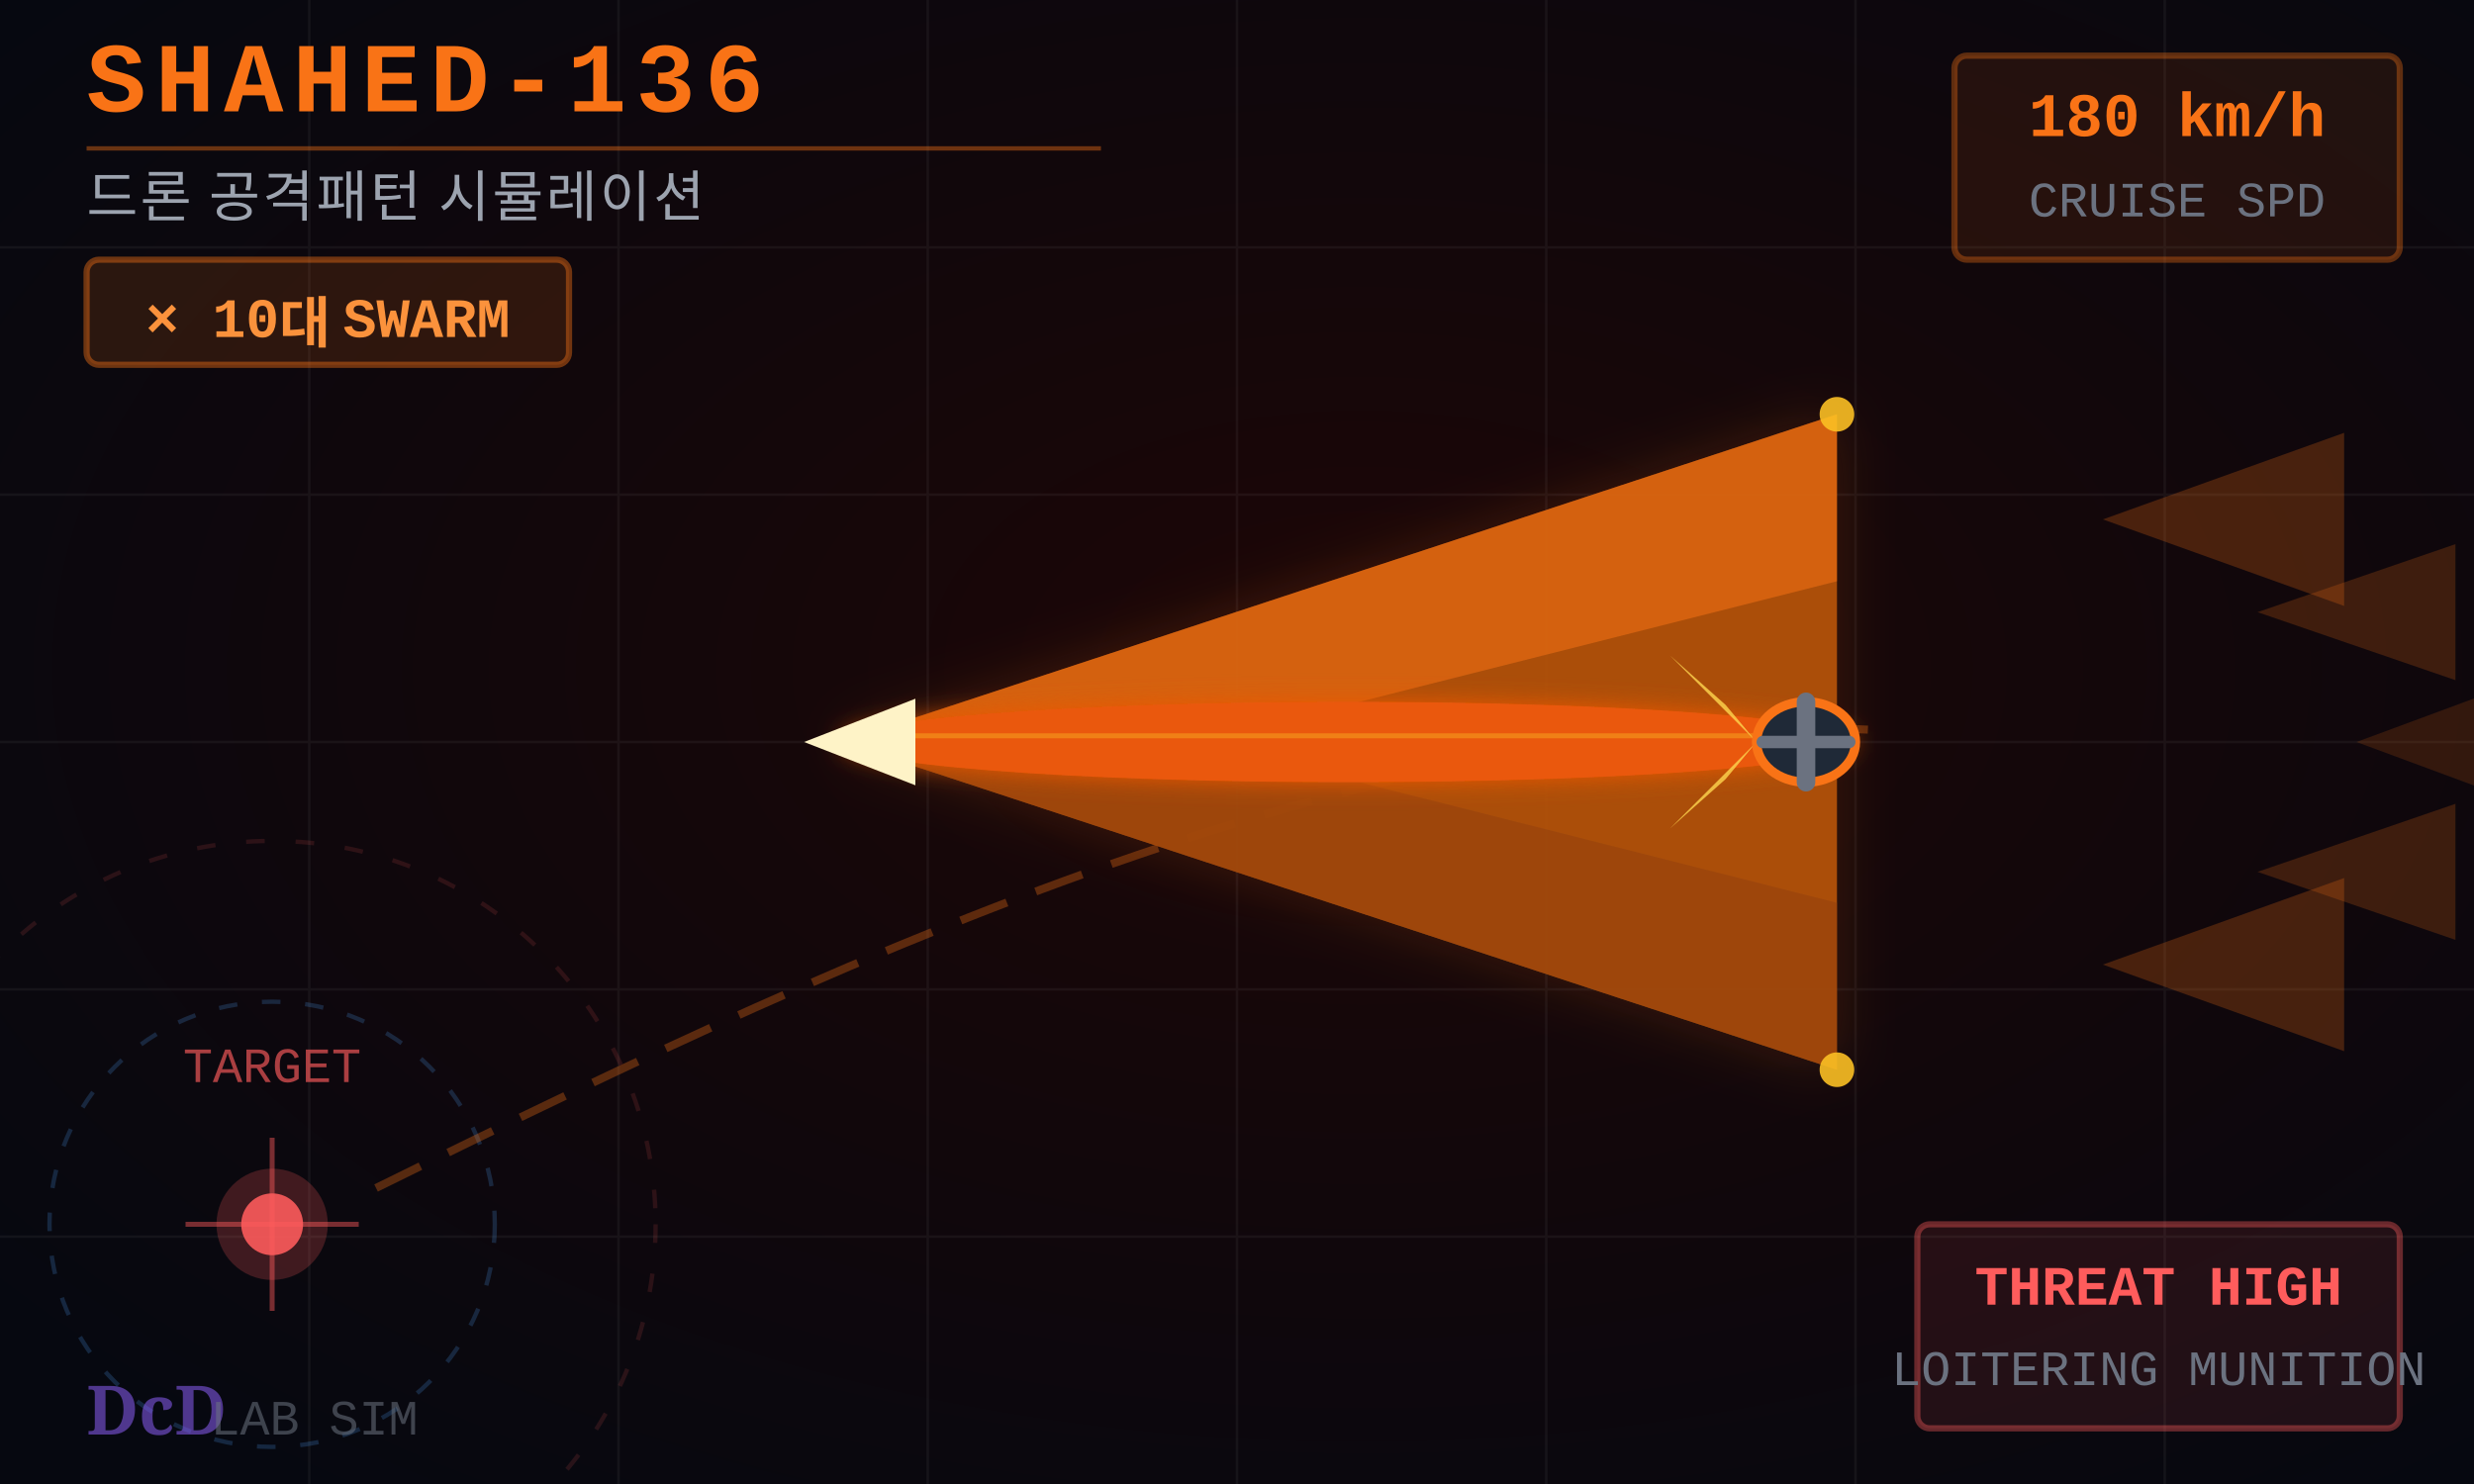
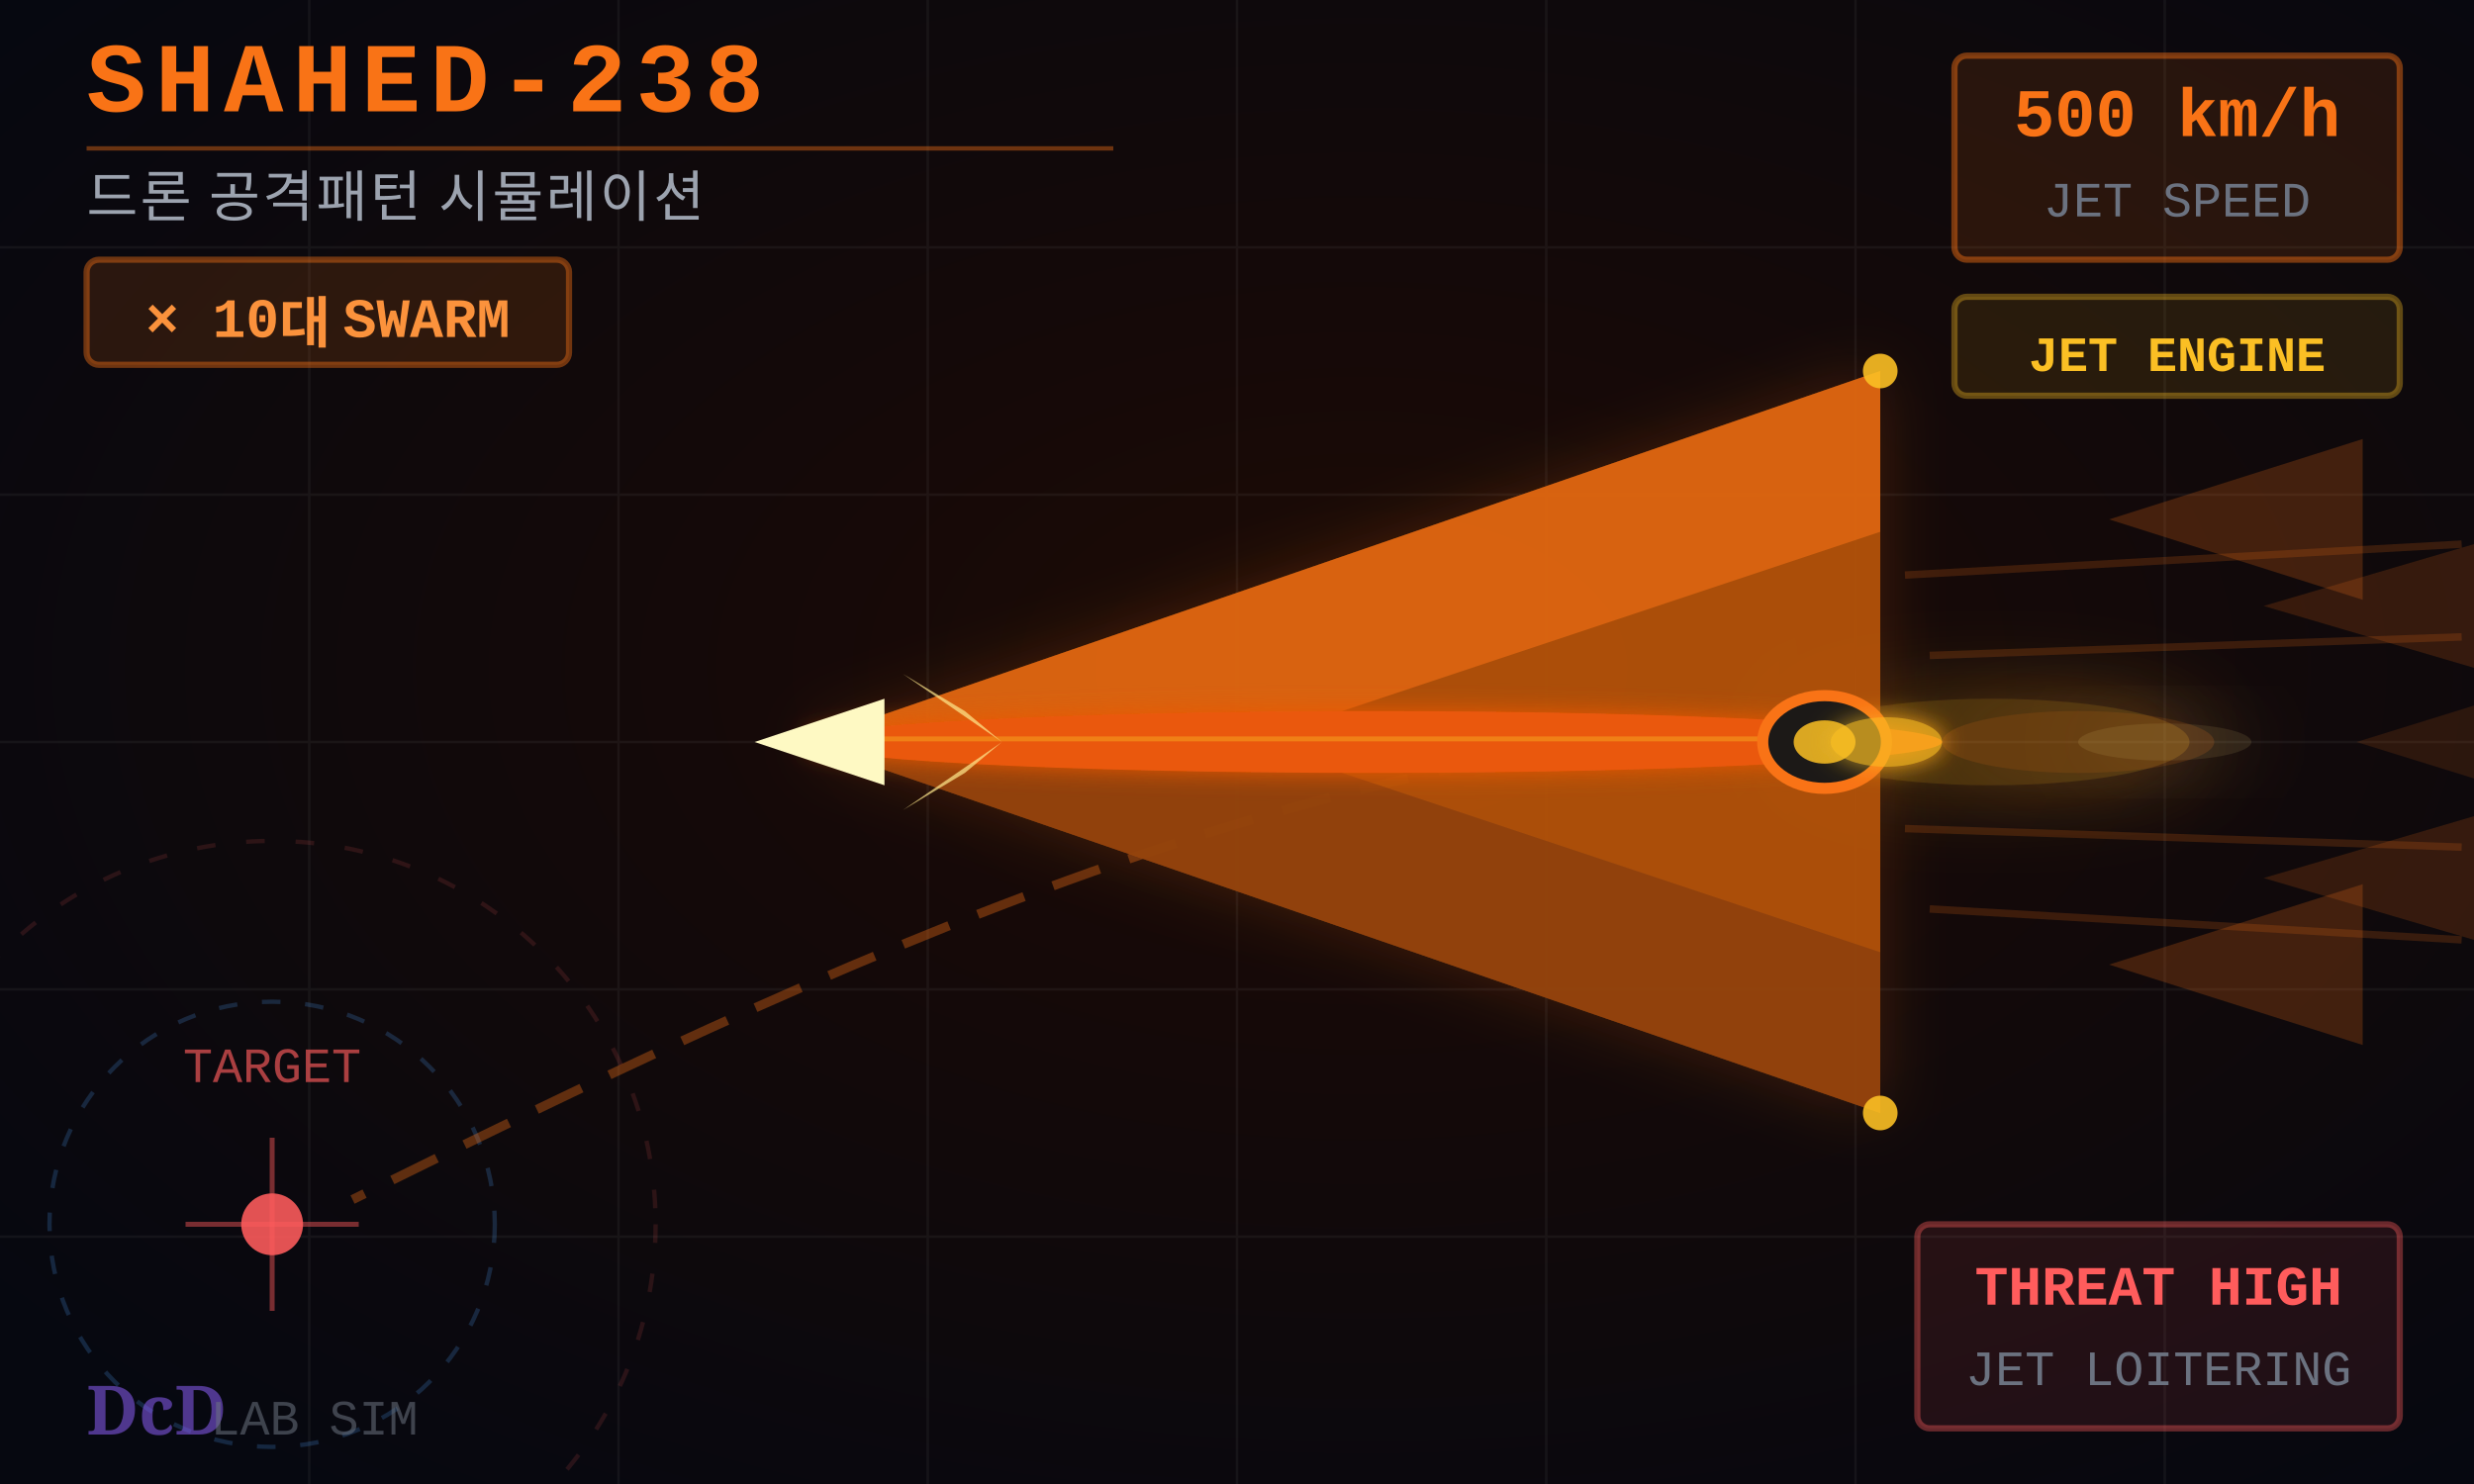
<svg xmlns="http://www.w3.org/2000/svg" viewBox="0 0 400 240" width="400" height="240">
  <defs>
    <radialGradient id="bg" cx="55%" cy="45%" r="70%">
-       <stop offset="0%" stop-color="#1d0606" />
+       <stop offset="0%" stop-color="#1d0a04" />
      <stop offset="100%" stop-color="#060810" />
    </radialGradient>
    <filter id="glow" x="-25%" y="-25%" width="150%" height="150%">
-       <feGaussianBlur in="SourceGraphic" stdDeviation="4.5" result="b" />
+       <feGaussianBlur in="SourceGraphic" stdDeviation="5" result="b" />
      <feMerge>
        <feMergeNode in="b" />
        <feMergeNode in="SourceGraphic" />
      </feMerge>
    </filter>
    <filter id="sm" x="-20%" y="-60%" width="140%" height="220%">
      <feGaussianBlur in="SourceGraphic" stdDeviation="2" result="b" />
+       <feMerge>
+         <feMergeNode in="b" />
+         <feMergeNode in="SourceGraphic" />
+       </feMerge>
+     </filter>
+     <filter id="jet" x="-50%" y="-100%" width="300%" height="300%">
+       <feGaussianBlur in="SourceGraphic" stdDeviation="7" result="b" />
      <feMerge>
        <feMergeNode in="b" />
        <feMergeNode in="SourceGraphic" />
      </feMerge>
    </filter>
  </defs>
  <rect width="400" height="240" fill="url(#bg)" />
  <g stroke="#ffffff" stroke-width="0.4" opacity="0.05">
    <line x1="50" y1="0" x2="50" y2="240" />
    <line x1="100" y1="0" x2="100" y2="240" />
    <line x1="150" y1="0" x2="150" y2="240" />
    <line x1="200" y1="0" x2="200" y2="240" />
    <line x1="250" y1="0" x2="250" y2="240" />
    <line x1="300" y1="0" x2="300" y2="240" />
    <line x1="350" y1="0" x2="350" y2="240" />
    <line x1="0" y1="40" x2="400" y2="40" />
    <line x1="0" y1="80" x2="400" y2="80" />
    <line x1="0" y1="120" x2="400" y2="120" />
    <line x1="0" y1="160" x2="400" y2="160" />
    <line x1="0" y1="200" x2="400" y2="200" />
  </g>
+   <g stroke="#f97316" stroke-width="1.2" opacity="0.18">
+     <line x1="308" y1="93" x2="398" y2="88" />
+     <line x1="312" y1="106" x2="398" y2="103" />
+     <line x1="308" y1="134" x2="398" y2="137" />
+     <line x1="312" y1="147" x2="398" y2="152" />
+   </g>
  <circle cx="44" cy="198" r="36" fill="none" stroke="#4fa3ff" stroke-width="0.7" stroke-dasharray="3,4" opacity="0.2" />
  <circle cx="44" cy="198" r="62" fill="none" stroke="#ff5c5c" stroke-width="0.7" stroke-dasharray="3,5" opacity="0.13" />
-   <circle cx="44" cy="198" r="9" fill="rgba(255,92,92,0.22)" />
  <circle cx="44" cy="198" r="5" fill="#ff5c5c" opacity="0.88" />
  <line x1="44" y1="184" x2="44" y2="212" stroke="#ff5c5c" stroke-width="0.8" opacity="0.45" />
  <line x1="30" y1="198" x2="58" y2="198" stroke="#ff5c5c" stroke-width="0.8" opacity="0.45" />
  <text x="44" y="175" text-anchor="middle" fill="#ff5c5c" font-family="'Courier New',monospace" font-size="8" opacity="0.65">TARGET</text>
-   <path d="M 302,118 C 220,114 130,158 57,194" fill="none" stroke="#f97316" stroke-width="1.3" stroke-dasharray="8,5" opacity="0.32" />
+   <path d="M 305,118 C 220,114 130,158 57,194" fill="none" stroke="#f97316" stroke-width="1.5" stroke-dasharray="8,5" opacity="0.35" />
+   <ellipse cx="322" cy="120" rx="32" ry="7" fill="#fbbf24" filter="url(#jet)" opacity="0.22" />
+   <ellipse cx="336" cy="120" rx="22" ry="5" fill="#f97316" filter="url(#jet)" opacity="0.18" />
+   <ellipse cx="350" cy="120" rx="14" ry="3" fill="#fde68a" filter="url(#jet)" opacity="0.12" />
  <g fill="#f97316">
-     <g opacity="0.24" transform="translate(356,84)">
-       <polygon points="-16,0 23,-14 23,14" />
+     <g opacity="0.22" transform="translate(358,84)">
+       <polygon points="-17,0 24,-13 24,13" />
    </g>
-     <g opacity="0.20" transform="translate(378,99)">
-       <polygon points="-13,0 19,-11 19,11" />
+     <g opacity="0.17" transform="translate(380,98)">
+       <polygon points="-14,0 20,-10 20,10" />
    </g>
-     <g opacity="0.24" transform="translate(356,156)">
-       <polygon points="-16,0 23,-14 23,14" />
+     <g opacity="0.22" transform="translate(358,156)">
+       <polygon points="-17,0 24,-13 24,13" />
    </g>
-     <g opacity="0.20" transform="translate(378,141)">
-       <polygon points="-13,0 19,-11 19,11" />
+     <g opacity="0.17" transform="translate(380,142)">
+       <polygon points="-14,0 20,-10 20,10" />
    </g>
-     <g opacity="0.16" transform="translate(392,120)">
-       <polygon points="-11,0 16,-10 16,10" />
+     <g opacity="0.13" transform="translate(393,120)">
+       <polygon points="-12,0 17,-9  17,9" />
    </g>
  </g>
-   <polygon points="136,120 297,67 297,173" fill="#f97316" filter="url(#glow)" opacity="0.18" />
-   <polygon points="136,120 297,67 297,173" fill="#b45309" opacity="0.92" />
-   <polygon points="136,120 297,67 297,94 202,118" fill="#f97316" opacity="0.52" />
-   <polygon points="136,120 297,173 297,146 202,122" fill="#92400e" opacity="0.52" />
-   <ellipse cx="218" cy="120" rx="82" ry="6.5" fill="#ea580c" filter="url(#sm)" />
-   <line x1="143" y1="119" x2="290" y2="119" stroke="#fbbf24" stroke-width="0.8" opacity="0.38" />
-   <polygon points="130,120 148,113 148,127" fill="#fef3c7" />
-   <polygon points="284,120 270,106 279,114" fill="#fcd34d" opacity="0.82" />
-   <polygon points="284,120 270,134 279,126" fill="#fcd34d" opacity="0.82" />
-   <ellipse cx="292" cy="120" rx="8" ry="6.5" fill="#1f2937" stroke="#f97316" stroke-width="1.5" />
-   <line x1="292" y1="113.5" x2="292" y2="126.5" stroke="#6b7280" stroke-width="3" stroke-linecap="round" />
-   <line x1="285" y1="120" x2="299" y2="120" stroke="#6b7280" stroke-width="2" stroke-linecap="round" />
-   <circle cx="297" cy="67" r="2.8" fill="#fbbf24" opacity="0.9" />
-   <circle cx="297" cy="173" r="2.8" fill="#fbbf24" opacity="0.9" />
-   <text x="14" y="18" fill="#f97316" font-family="'Courier New',monospace" font-size="16" font-weight="bold" letter-spacing="1.5">SHAHED-136</text>
-   <line x1="14" y1="24" x2="178" y2="24" stroke="#f97316" stroke-width="0.7" opacity="0.4" />
+   <polygon points="130,120 304,60 304,180" fill="#f97316" filter="url(#glow)" opacity="0.2" />
+   <polygon points="130,120 304,60 304,180" fill="#b45309" opacity="0.92" />
+   <polygon points="130,120 304,60 304,86 208,118" fill="#f97316" opacity="0.56" />
+   <polygon points="130,120 304,180 304,154 208,122" fill="#78350f" opacity="0.52" />
+   <ellipse cx="222" cy="120" rx="92" ry="5" fill="#ea580c" filter="url(#sm)" />
+   <line x1="138" y1="119.5" x2="302" y2="119.5" stroke="#fbbf24" stroke-width="0.8" opacity="0.38" />
+   <polygon points="122,120 143,113 143,127" fill="#fef9c3" />
+   <polygon points="162,120 146,109 156,115" fill="#fde68a" opacity="0.72" />
+   <polygon points="162,120 146,131 156,125" fill="#fde68a" opacity="0.72" />
+   <polygon points="290,120 274,104 282,112" fill="#fcd34d" opacity="0.80" />
+   <polygon points="290,120 274,136 282,128" fill="#fcd34d" opacity="0.80" />
+   <ellipse cx="295" cy="120" rx="10" ry="7.5" fill="#1c1917" stroke="#f97316" stroke-width="1.8" />
+   <ellipse cx="295" cy="120" rx="5" ry="3.5" fill="#fbbf24" opacity="0.85" />
+   <ellipse cx="305" cy="120" rx="9" ry="4" fill="#fbbf24" filter="url(#sm)" opacity="0.7" />
+   <circle cx="304" cy="60" r="2.8" fill="#fbbf24" opacity="0.9" />
+   <circle cx="304" cy="180" r="2.8" fill="#fbbf24" opacity="0.9" />
+   <text x="14" y="18" fill="#f97316" font-family="'Courier New',monospace" font-size="16" font-weight="bold" letter-spacing="1.5">SHAHED-238</text>
+   <line x1="14" y1="24" x2="180" y2="24" stroke="#f97316" stroke-width="0.7" opacity="0.4" />
  <text x="14" y="35" fill="#9ca3af" font-family="'Courier New',monospace" font-size="9" letter-spacing="0.4">드론 공격패턴 시뮬레이션</text>
  <rect x="14" y="42" width="78" height="17" rx="2" fill="rgba(249,115,22,0.14)" stroke="rgba(249,115,22,0.42)" stroke-width="1" />
  <text x="53" y="54.5" text-anchor="middle" fill="#fb923c" font-family="'Courier New',monospace" font-size="9" font-weight="bold">× 10대  SWARM</text>
-   <rect x="316" y="9" width="72" height="33" rx="2" fill="rgba(249,115,22,0.1)" stroke="rgba(249,115,22,0.35)" stroke-width="1" />
-   <text x="352" y="22" text-anchor="middle" fill="#f97316" font-family="'Courier New',monospace" font-size="10" font-weight="bold">180 km/h</text>
-   <text x="352" y="35" text-anchor="middle" fill="#6b7280" font-family="'Courier New',monospace" font-size="8">CRUISE SPD</text>
+   <rect x="316" y="9" width="72" height="33" rx="2" fill="rgba(249,115,22,0.12)" stroke="rgba(249,115,22,0.45)" stroke-width="1" />
+   <text x="352" y="22" text-anchor="middle" fill="#f97316" font-family="'Courier New',monospace" font-size="11" font-weight="bold">500 km/h</text>
+   <text x="352" y="35" text-anchor="middle" fill="#6b7280" font-family="'Courier New',monospace" font-size="8">JET SPEED</text>
+   <rect x="316" y="48" width="72" height="16" rx="2" fill="rgba(251,191,36,0.1)" stroke="rgba(251,191,36,0.35)" stroke-width="1" />
+   <text x="352" y="60" text-anchor="middle" fill="#fbbf24" font-family="'Courier New',monospace" font-size="8" font-weight="bold">JET ENGINE</text>
  <rect x="310" y="198" width="78" height="33" rx="2" fill="rgba(255,92,92,0.1)" stroke="rgba(255,92,92,0.38)" stroke-width="1" />
  <text x="349" y="211" text-anchor="middle" fill="#ff5c5c" font-family="'Courier New',monospace" font-size="9" font-weight="bold">THREAT  HIGH</text>
-   <text x="349" y="224" text-anchor="middle" fill="#6b7280" font-family="'Courier New',monospace" font-size="8">LOITERING MUNITION</text>
+   <text x="349" y="224" text-anchor="middle" fill="#6b7280" font-family="'Courier New',monospace" font-size="8">JET LOITERING</text>
  <text x="14" y="232" fill="#8b5cf6" font-family="serif" font-size="11" font-weight="bold" opacity="0.55">DcD</text>
  <text x="34" y="232" fill="#6b7280" font-family="'Courier New',monospace" font-size="8" opacity="0.55"> LAB SIM</text>
</svg>
